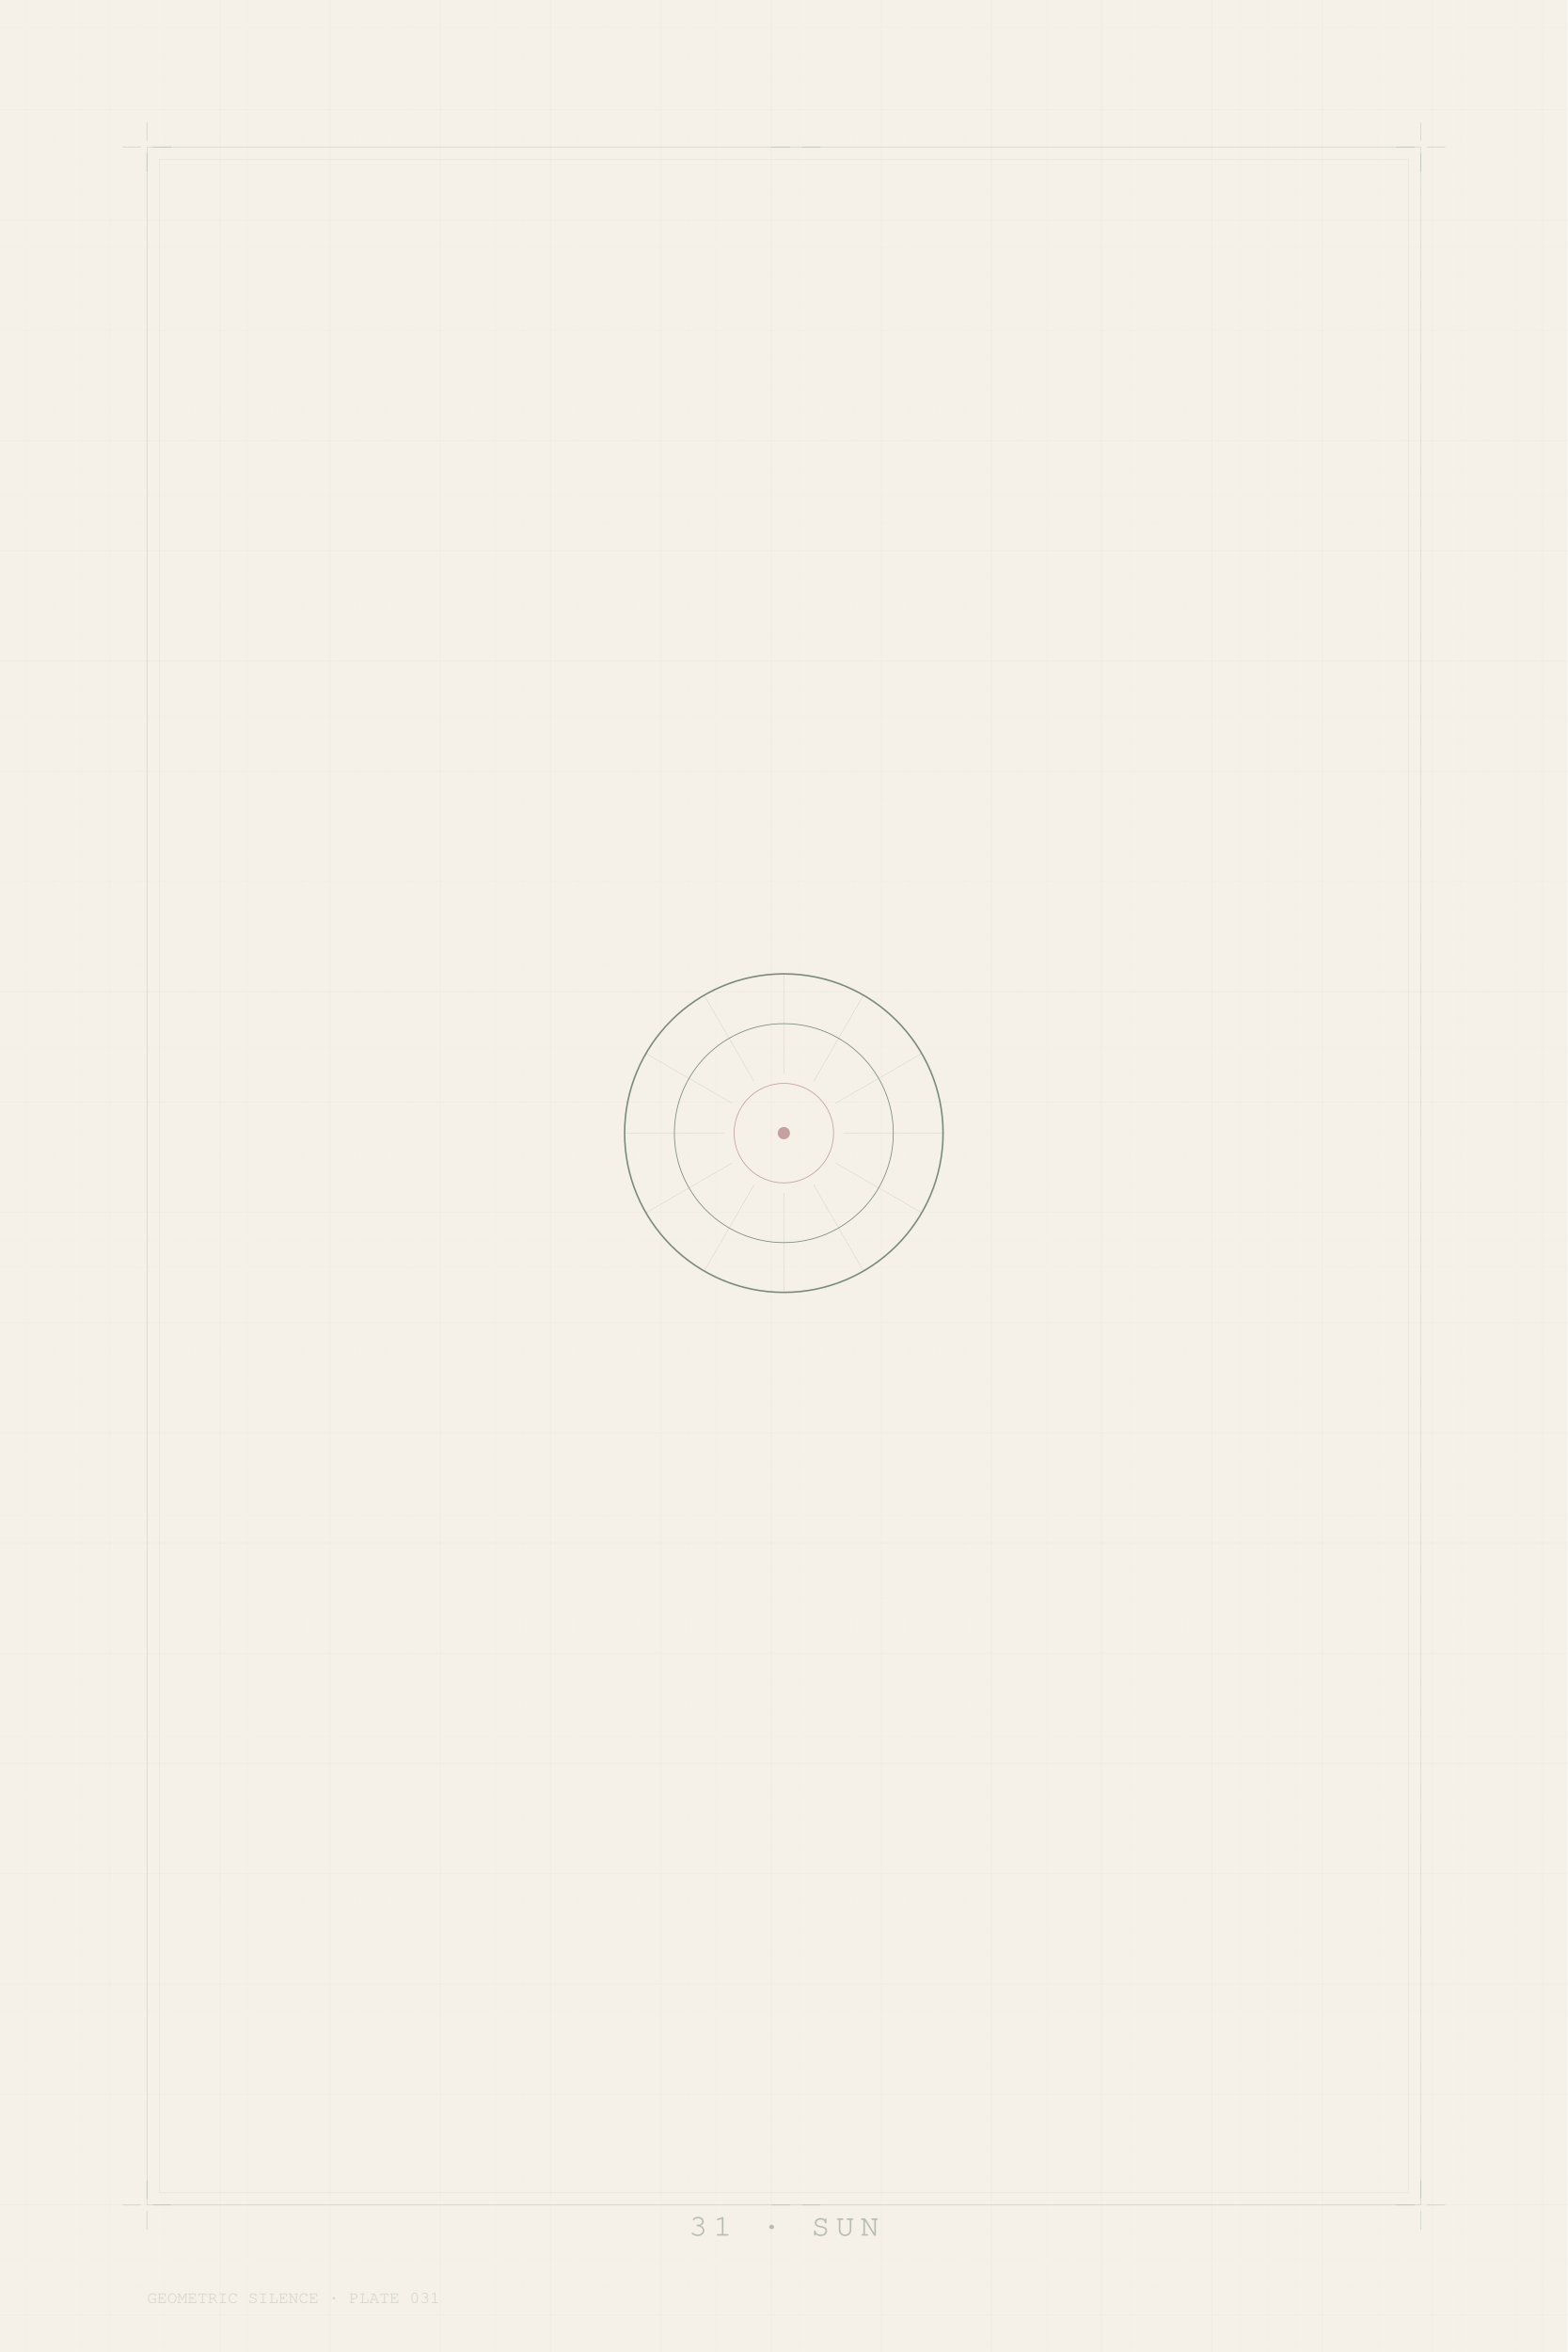
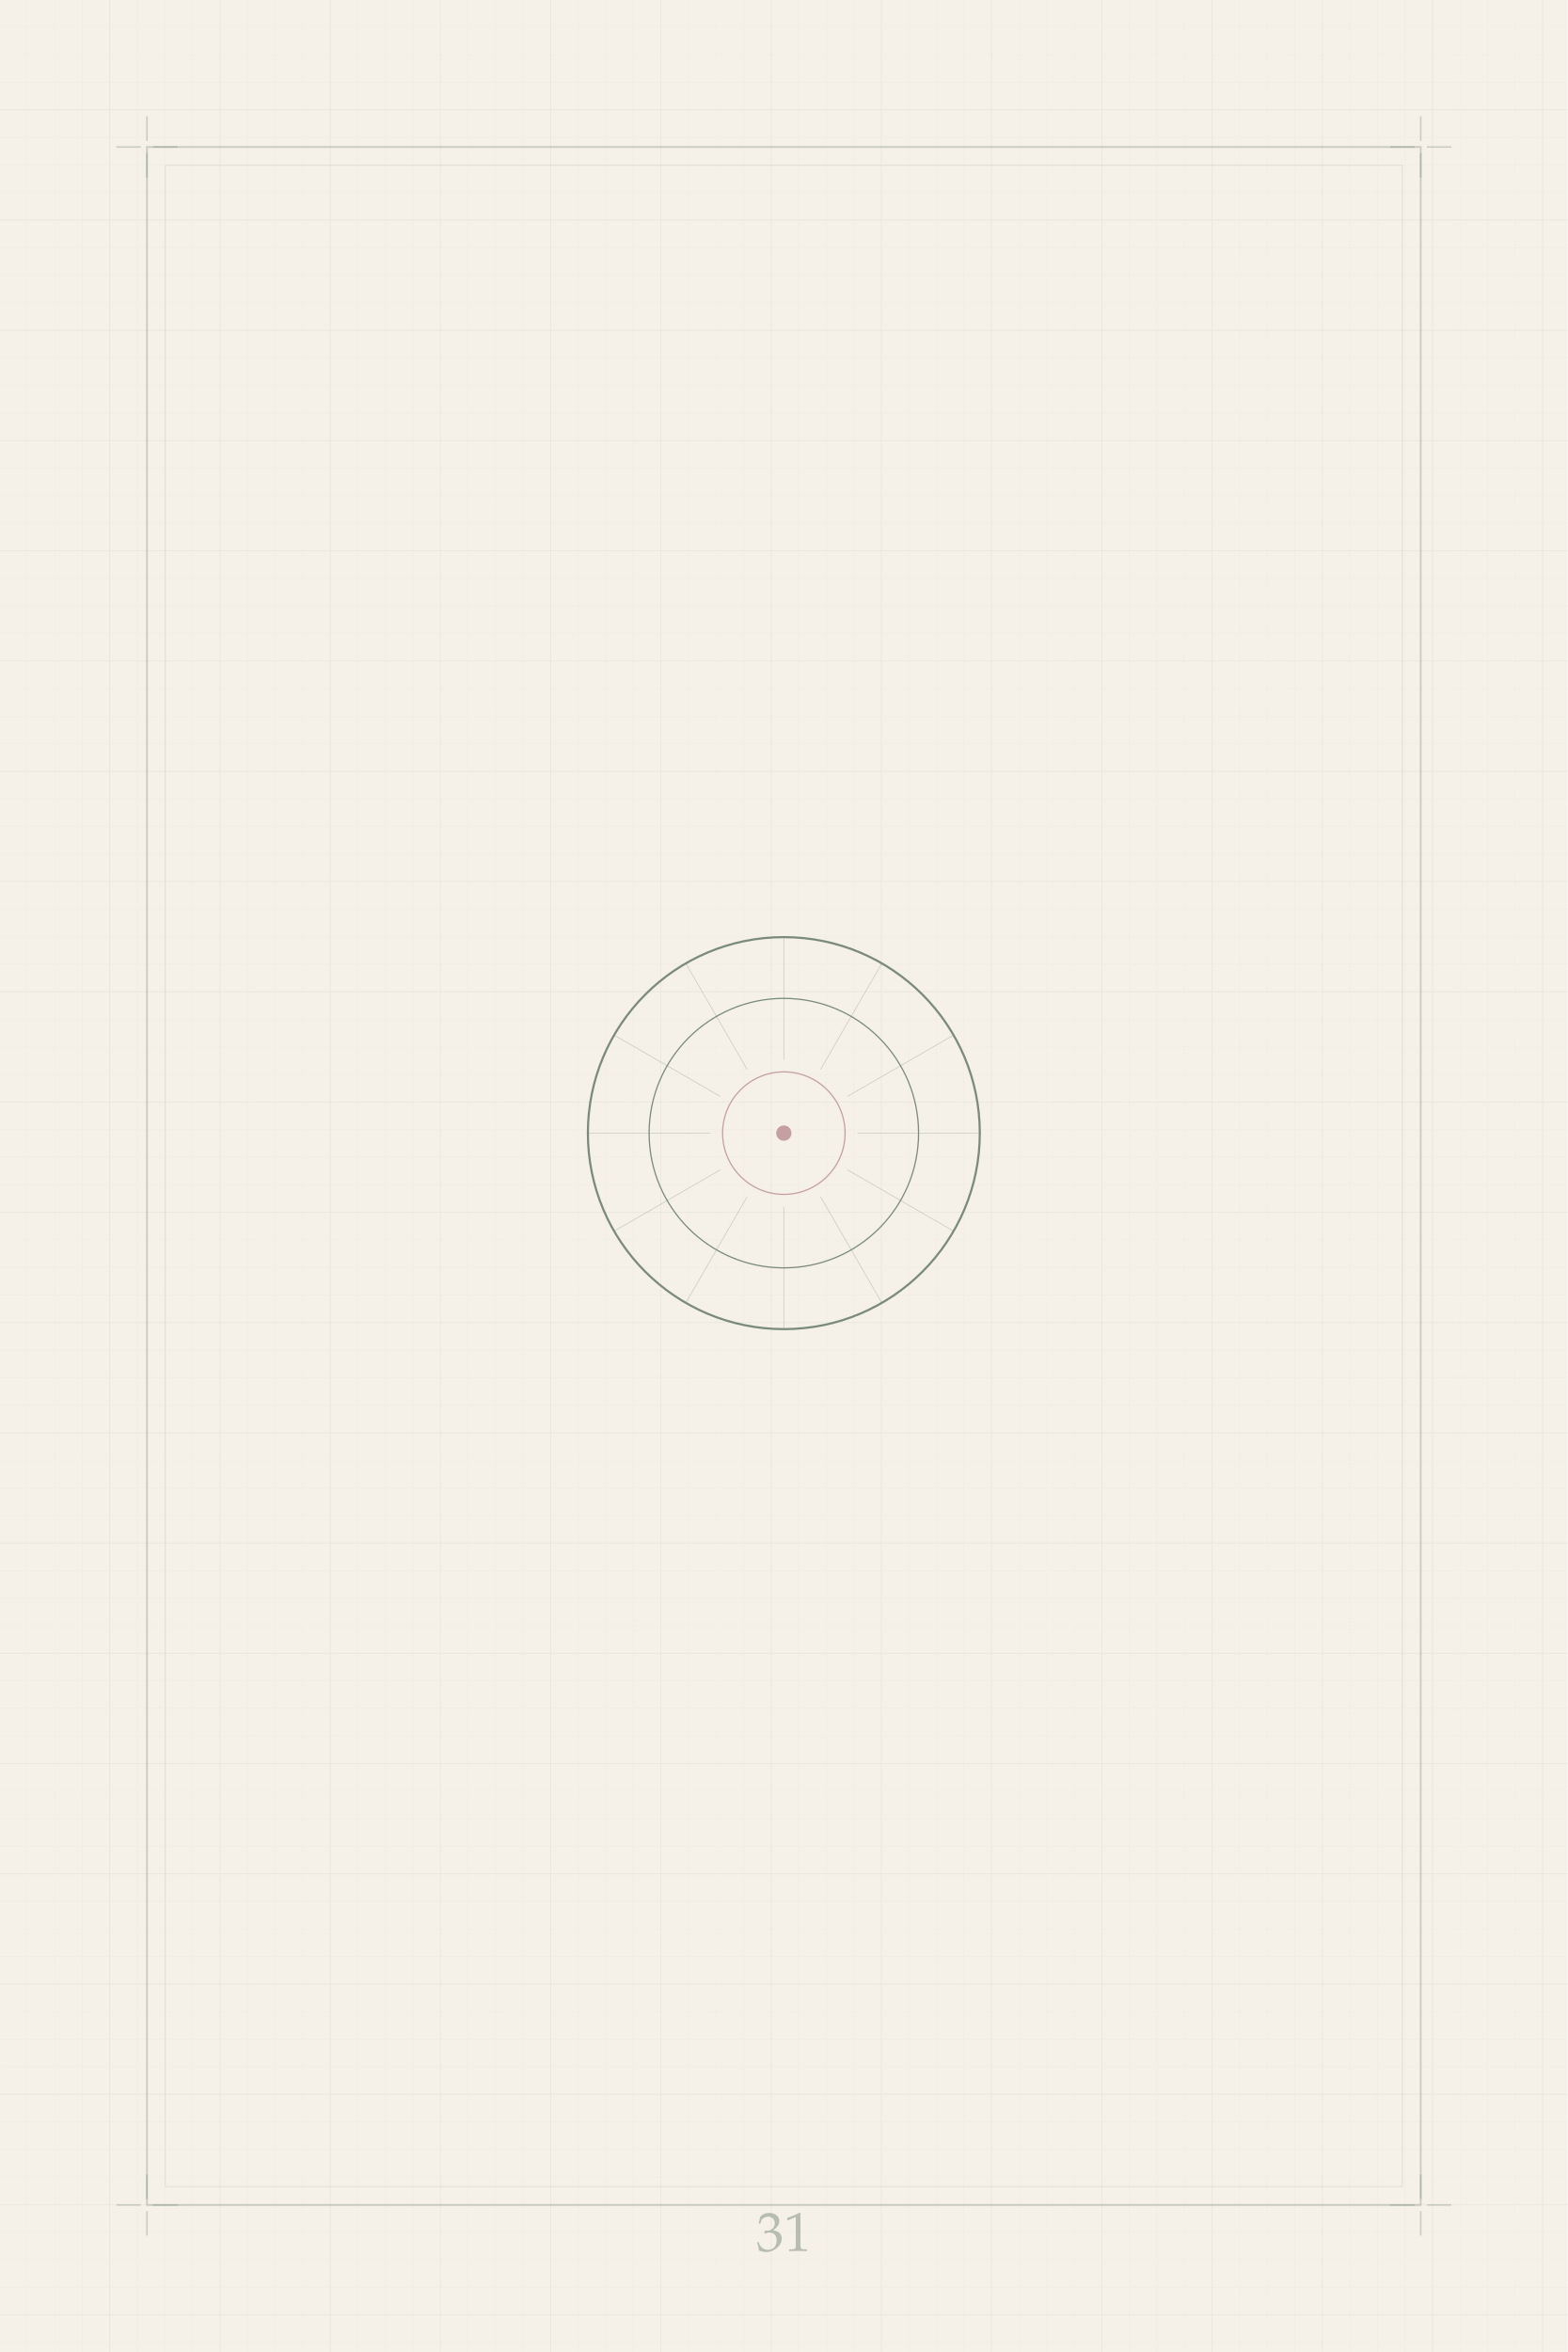
<svg xmlns="http://www.w3.org/2000/svg" viewBox="0 0 1024 1536">
  <defs>
    <pattern id="g" width="72" height="72" patternUnits="userSpaceOnUse">
-       <path d="M72 0L72 72M0 72L72 72" fill="none" stroke="#7A8B7A" stroke-width="0.3" opacity=".12" />
+       <path d="M72 0L72 72M0 72L72 72" fill="none" stroke="#7A8B7A" stroke-width="0.6" opacity=".12" />
    </pattern>
    <pattern id="sg" width="18" height="18" patternUnits="userSpaceOnUse">
-       <path d="M18 0L18 18M0 18L18 18" fill="none" stroke="#7A8B7A" stroke-width="0.2" opacity=".06" />
+       <path d="M18 0L18 18M0 18L18 18" fill="none" stroke="#7A8B7A" stroke-width="0.4" opacity=".06" />
    </pattern>
  </defs>
  <rect width="1024" height="1536" fill="#F5F0E8" />
  <rect width="1024" height="1536" fill="url(#sg)" />
  <rect width="1024" height="1536" fill="url(#g)" />
-   <rect x="96" y="96" width="832" height="1344" fill="none" stroke="#7A8B7A" stroke-width="0.4" opacity=".3" />
-   <rect x="104" y="104" width="816" height="1328" fill="none" stroke="#7A8B7A" stroke-width="0.3" opacity=".15" />
-   <g stroke="#7A8B7A" stroke-width="0.5" opacity=".3">
-     <line x1="80" y1="96" x2="92" y2="96" />
-     <line x1="100" y1="96" x2="112" y2="96" />
-     <line x1="96" y1="80" x2="96" y2="92" />
-     <line x1="96" y1="100" x2="96" y2="112" />
-     <line x1="912" y1="96" x2="924" y2="96" />
-     <line x1="932" y1="96" x2="944" y2="96" />
-     <line x1="928" y1="80" x2="928" y2="92" />
-     <line x1="928" y1="100" x2="928" y2="112" />
-     <line x1="80" y1="1440" x2="92" y2="1440" />
-     <line x1="100" y1="1440" x2="112" y2="1440" />
-     <line x1="96" y1="1424" x2="96" y2="1436" />
-     <line x1="96" y1="1444" x2="96" y2="1456" />
-     <line x1="912" y1="1440" x2="924" y2="1440" />
-     <line x1="932" y1="1440" x2="944" y2="1440" />
-     <line x1="928" y1="1424" x2="928" y2="1436" />
-     <line x1="928" y1="1444" x2="928" y2="1456" />
-     <line x1="504" y1="96" x2="516" y2="96" />
-     <line x1="524" y1="96" x2="536" y2="96" />
-     <line x1="504" y1="1440" x2="516" y2="1440" />
-     <line x1="524" y1="1440" x2="536" y2="1440" />
+   <rect x="96" y="96" width="832" height="1344" fill="none" stroke="#7A8B7A" stroke-width="1.2" opacity=".35" />
+   <rect x="108" y="108" width="808" height="1320" fill="none" stroke="#7A8B7A" stroke-width="0.6" opacity=".18" />
+   <g stroke="#7A8B7A" stroke-width="1" opacity=".35">
+     <line x1="76" y1="96" x2="92" y2="96" />
+     <line x1="100" y1="96" x2="116" y2="96" />
+     <line x1="96" y1="76" x2="96" y2="92" />
+     <line x1="96" y1="100" x2="96" y2="116" />
+     <line x1="908" y1="96" x2="924" y2="96" />
+     <line x1="932" y1="96" x2="948" y2="96" />
+     <line x1="928" y1="76" x2="928" y2="92" />
+     <line x1="928" y1="100" x2="928" y2="116" />
+     <line x1="76" y1="1440" x2="92" y2="1440" />
+     <line x1="100" y1="1440" x2="116" y2="1440" />
+     <line x1="96" y1="1420" x2="96" y2="1436" />
+     <line x1="96" y1="1444" x2="96" y2="1460" />
+     <line x1="908" y1="1440" x2="924" y2="1440" />
+     <line x1="932" y1="1440" x2="948" y2="1440" />
+     <line x1="928" y1="1420" x2="928" y2="1436" />
+     <line x1="928" y1="1444" x2="928" y2="1460" />
  </g>
-   <circle cx="512" cy="740" r="104" fill="none" stroke="#7A8B7A" stroke-width="1" />
-   <circle cx="512" cy="740" r="71.5" fill="none" stroke="#7A8B7A" stroke-width="0.5" />
-   <circle cx="512" cy="740" r="32.5" fill="none" stroke="#C4A0A0" stroke-width="0.5" />
-   <line x1="551" y1="740" x2="616" y2="740" stroke="#7A8B7A44" stroke-width="0.3" />
-   <line x1="545.775" y1="759.5" x2="602.067" y2="792" stroke="#7A8B7A44" stroke-width="0.3" />
-   <line x1="531.5" y1="773.775" x2="564" y2="830.067" stroke="#7A8B7A44" stroke-width="0.3" />
-   <line x1="512" y1="779" x2="512" y2="844" stroke="#7A8B7A44" stroke-width="0.3" />
-   <line x1="492.5" y1="773.775" x2="460" y2="830.067" stroke="#7A8B7A44" stroke-width="0.3" />
-   <line x1="478.225" y1="759.5" x2="421.933" y2="792" stroke="#7A8B7A44" stroke-width="0.3" />
-   <line x1="473" y1="740" x2="408" y2="740" stroke="#7A8B7A44" stroke-width="0.3" />
-   <line x1="478.225" y1="720.5" x2="421.933" y2="688" stroke="#7A8B7A44" stroke-width="0.3" />
-   <line x1="492.5" y1="706.225" x2="460" y2="649.933" stroke="#7A8B7A44" stroke-width="0.3" />
-   <line x1="512" y1="701" x2="512" y2="636" stroke="#7A8B7A44" stroke-width="0.3" />
-   <line x1="531.5" y1="706.225" x2="564" y2="649.933" stroke="#7A8B7A44" stroke-width="0.3" />
-   <line x1="545.775" y1="720.5" x2="602.067" y2="688" stroke="#7A8B7A44" stroke-width="0.3" />
-   <circle cx="512" cy="740" r="4" fill="#C4A0A0" />
-   <text x="512" y="1460" text-anchor="middle" font-family="Courier,monospace" font-size="20" fill="#7A8B7A" opacity=".5" letter-spacing="4">31 · SUN</text>
-   <text x="96" y="1504" font-family="Courier,monospace" font-size="11" fill="#7A8B7A" opacity=".25">GEOMETRIC SILENCE · PLATE 031</text>
+   <circle cx="512" cy="740" r="128" fill="none" stroke="#7A8B7A" stroke-width="1.4" />
+   <circle cx="512" cy="740" r="88" fill="none" stroke="#7A8B7A" stroke-width="0.8" />
+   <circle cx="512" cy="740" r="40" fill="none" stroke="#C4A0A0" stroke-width="0.8" />
+   <line x1="560" y1="740" x2="640" y2="740" stroke="#7A8B7A55" stroke-width="0.5" />
+   <line x1="553.569" y1="764" x2="622.851" y2="804" stroke="#7A8B7A55" stroke-width="0.5" />
+   <line x1="536" y1="781.569" x2="576" y2="850.851" stroke="#7A8B7A55" stroke-width="0.5" />
+   <line x1="512" y1="788" x2="512" y2="868" stroke="#7A8B7A55" stroke-width="0.5" />
+   <line x1="488" y1="781.569" x2="448" y2="850.851" stroke="#7A8B7A55" stroke-width="0.5" />
+   <line x1="470.431" y1="764" x2="401.149" y2="804" stroke="#7A8B7A55" stroke-width="0.5" />
+   <line x1="464" y1="740" x2="384" y2="740" stroke="#7A8B7A55" stroke-width="0.5" />
+   <line x1="470.431" y1="716" x2="401.149" y2="676" stroke="#7A8B7A55" stroke-width="0.5" />
+   <line x1="488" y1="698.431" x2="448" y2="629.149" stroke="#7A8B7A55" stroke-width="0.5" />
+   <line x1="512" y1="692" x2="512" y2="612" stroke="#7A8B7A55" stroke-width="0.5" />
+   <line x1="536" y1="698.431" x2="576" y2="629.149" stroke="#7A8B7A55" stroke-width="0.5" />
+   <line x1="553.569" y1="716" x2="622.851" y2="676" stroke="#7A8B7A55" stroke-width="0.5" />
+   <circle cx="512" cy="740" r="5" fill="#C4A0A0" />
+   <text x="512" y="1470" text-anchor="middle" font-family="Georgia, Palatino Linotype, Palatino, Book Antiqua, serif" font-size="36" fill="#7A8B7A" opacity=".5">31</text>
</svg>
